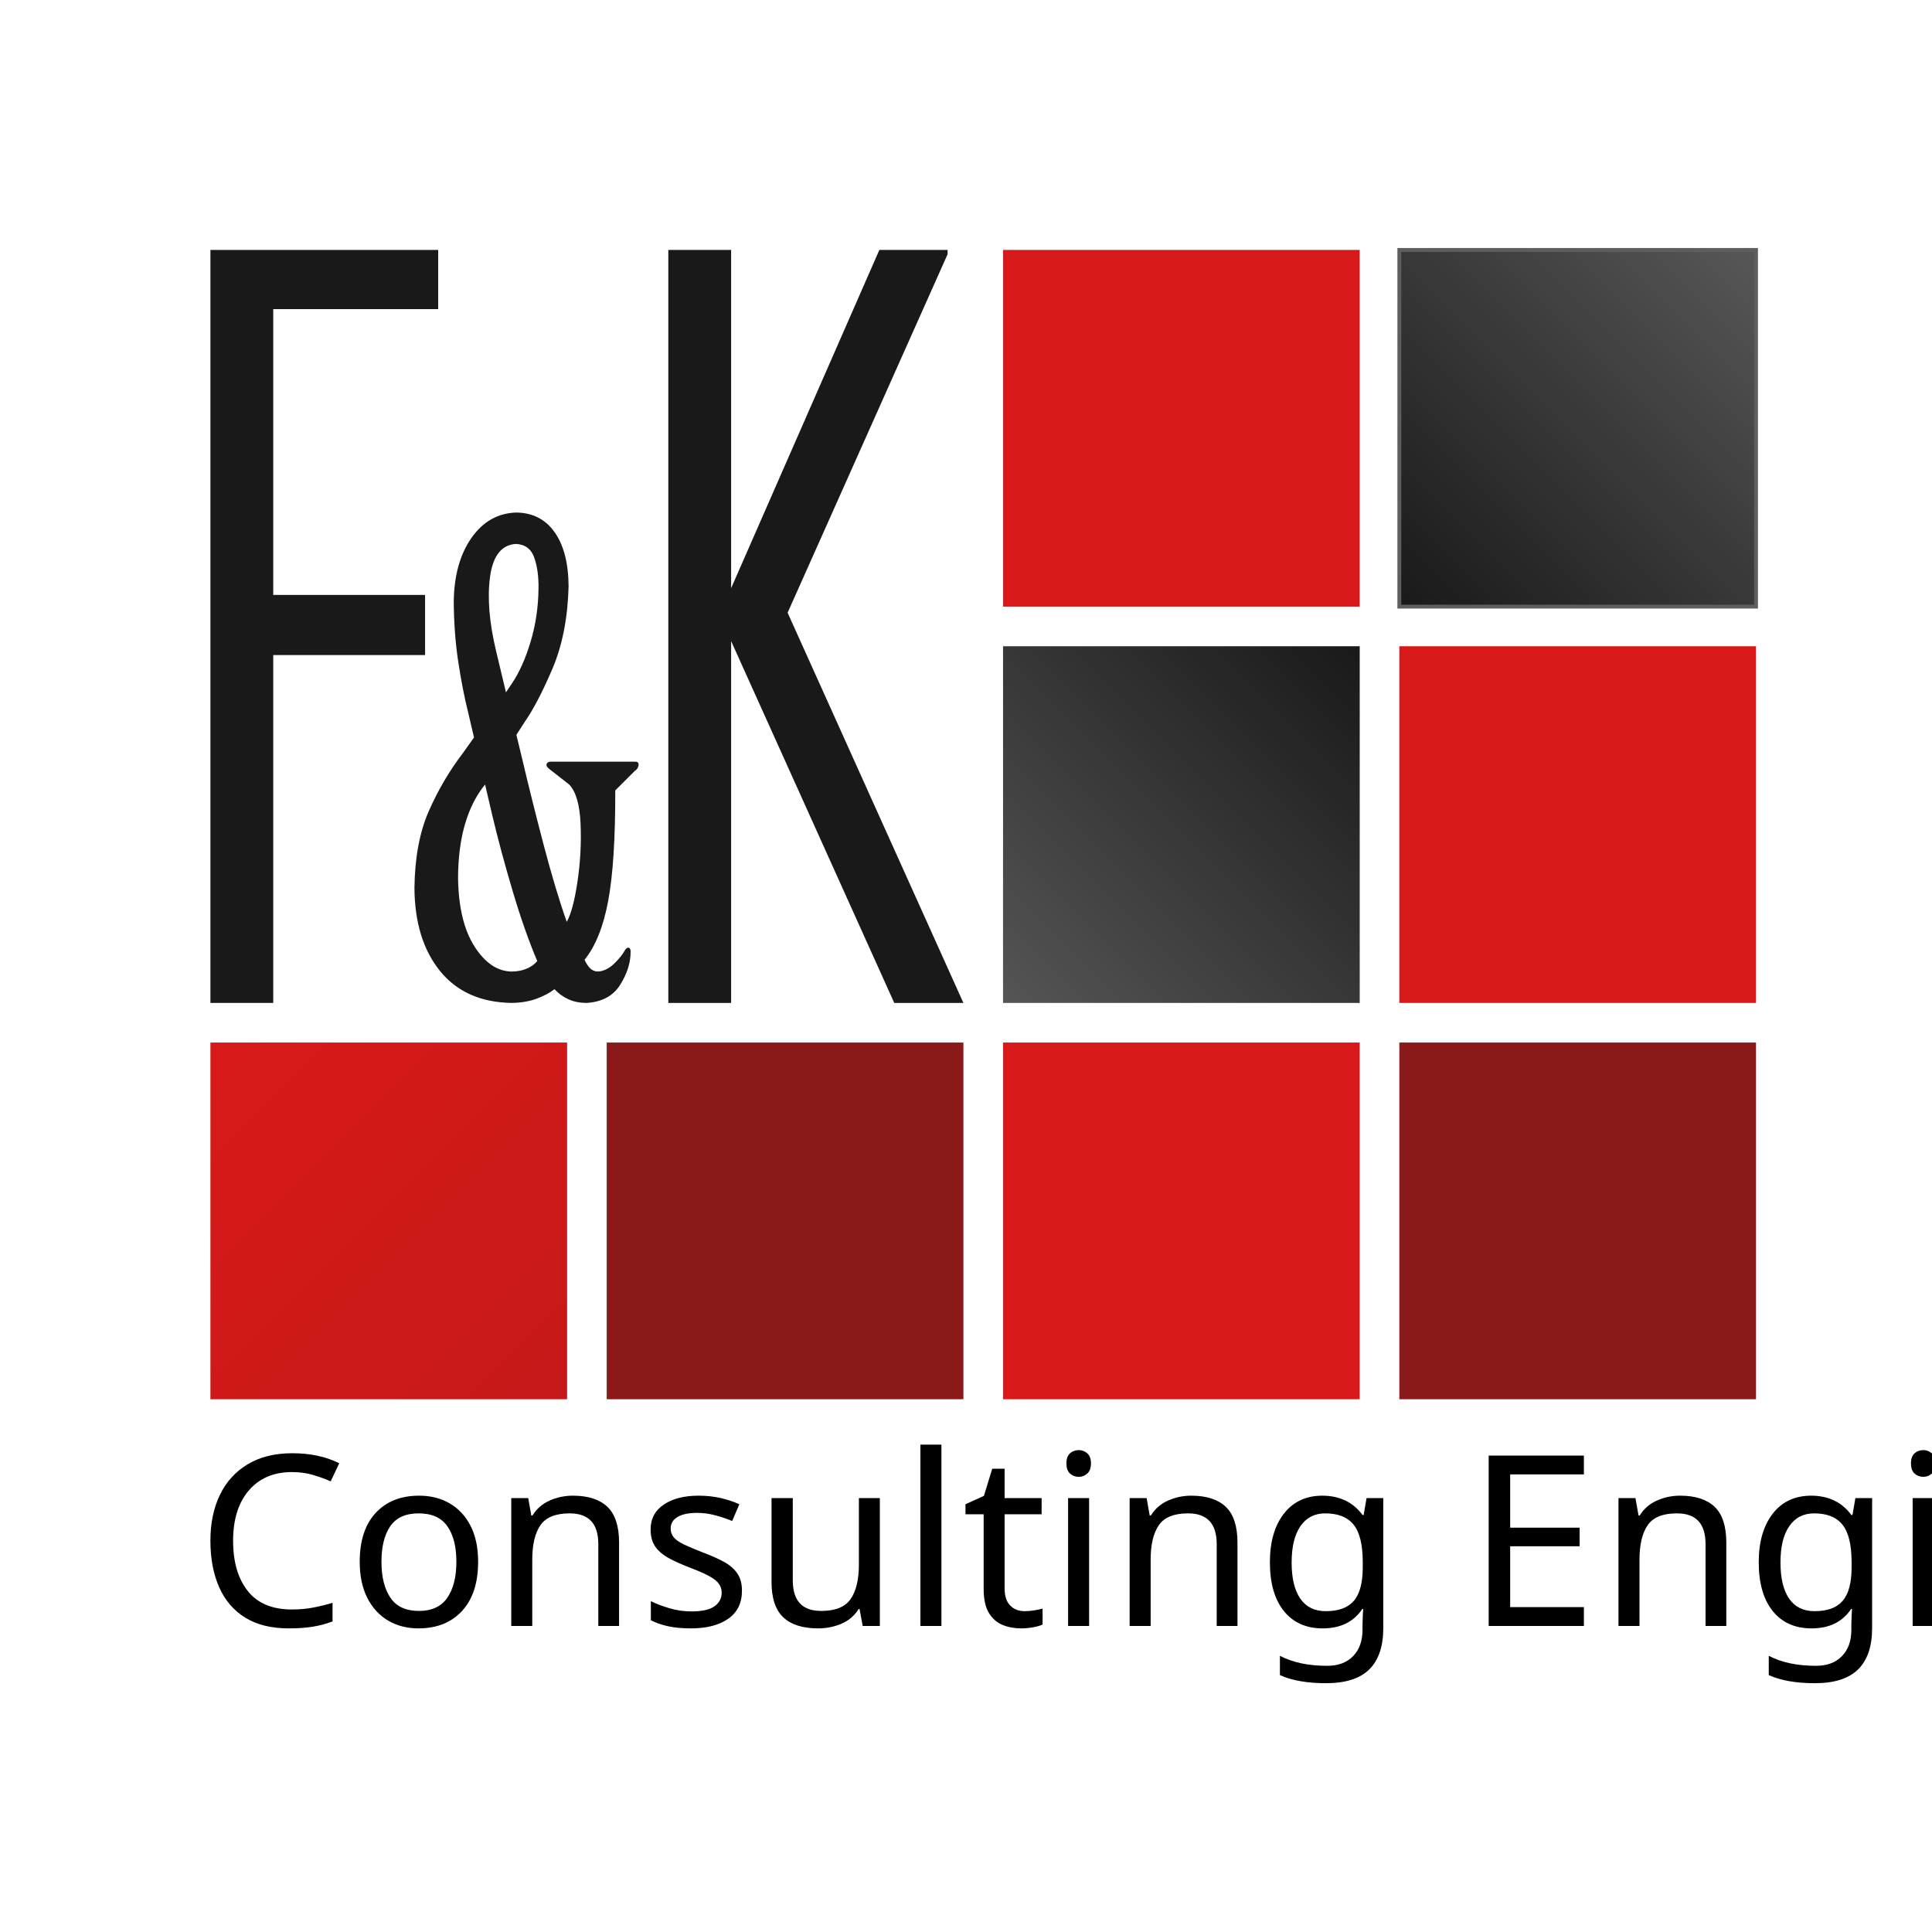
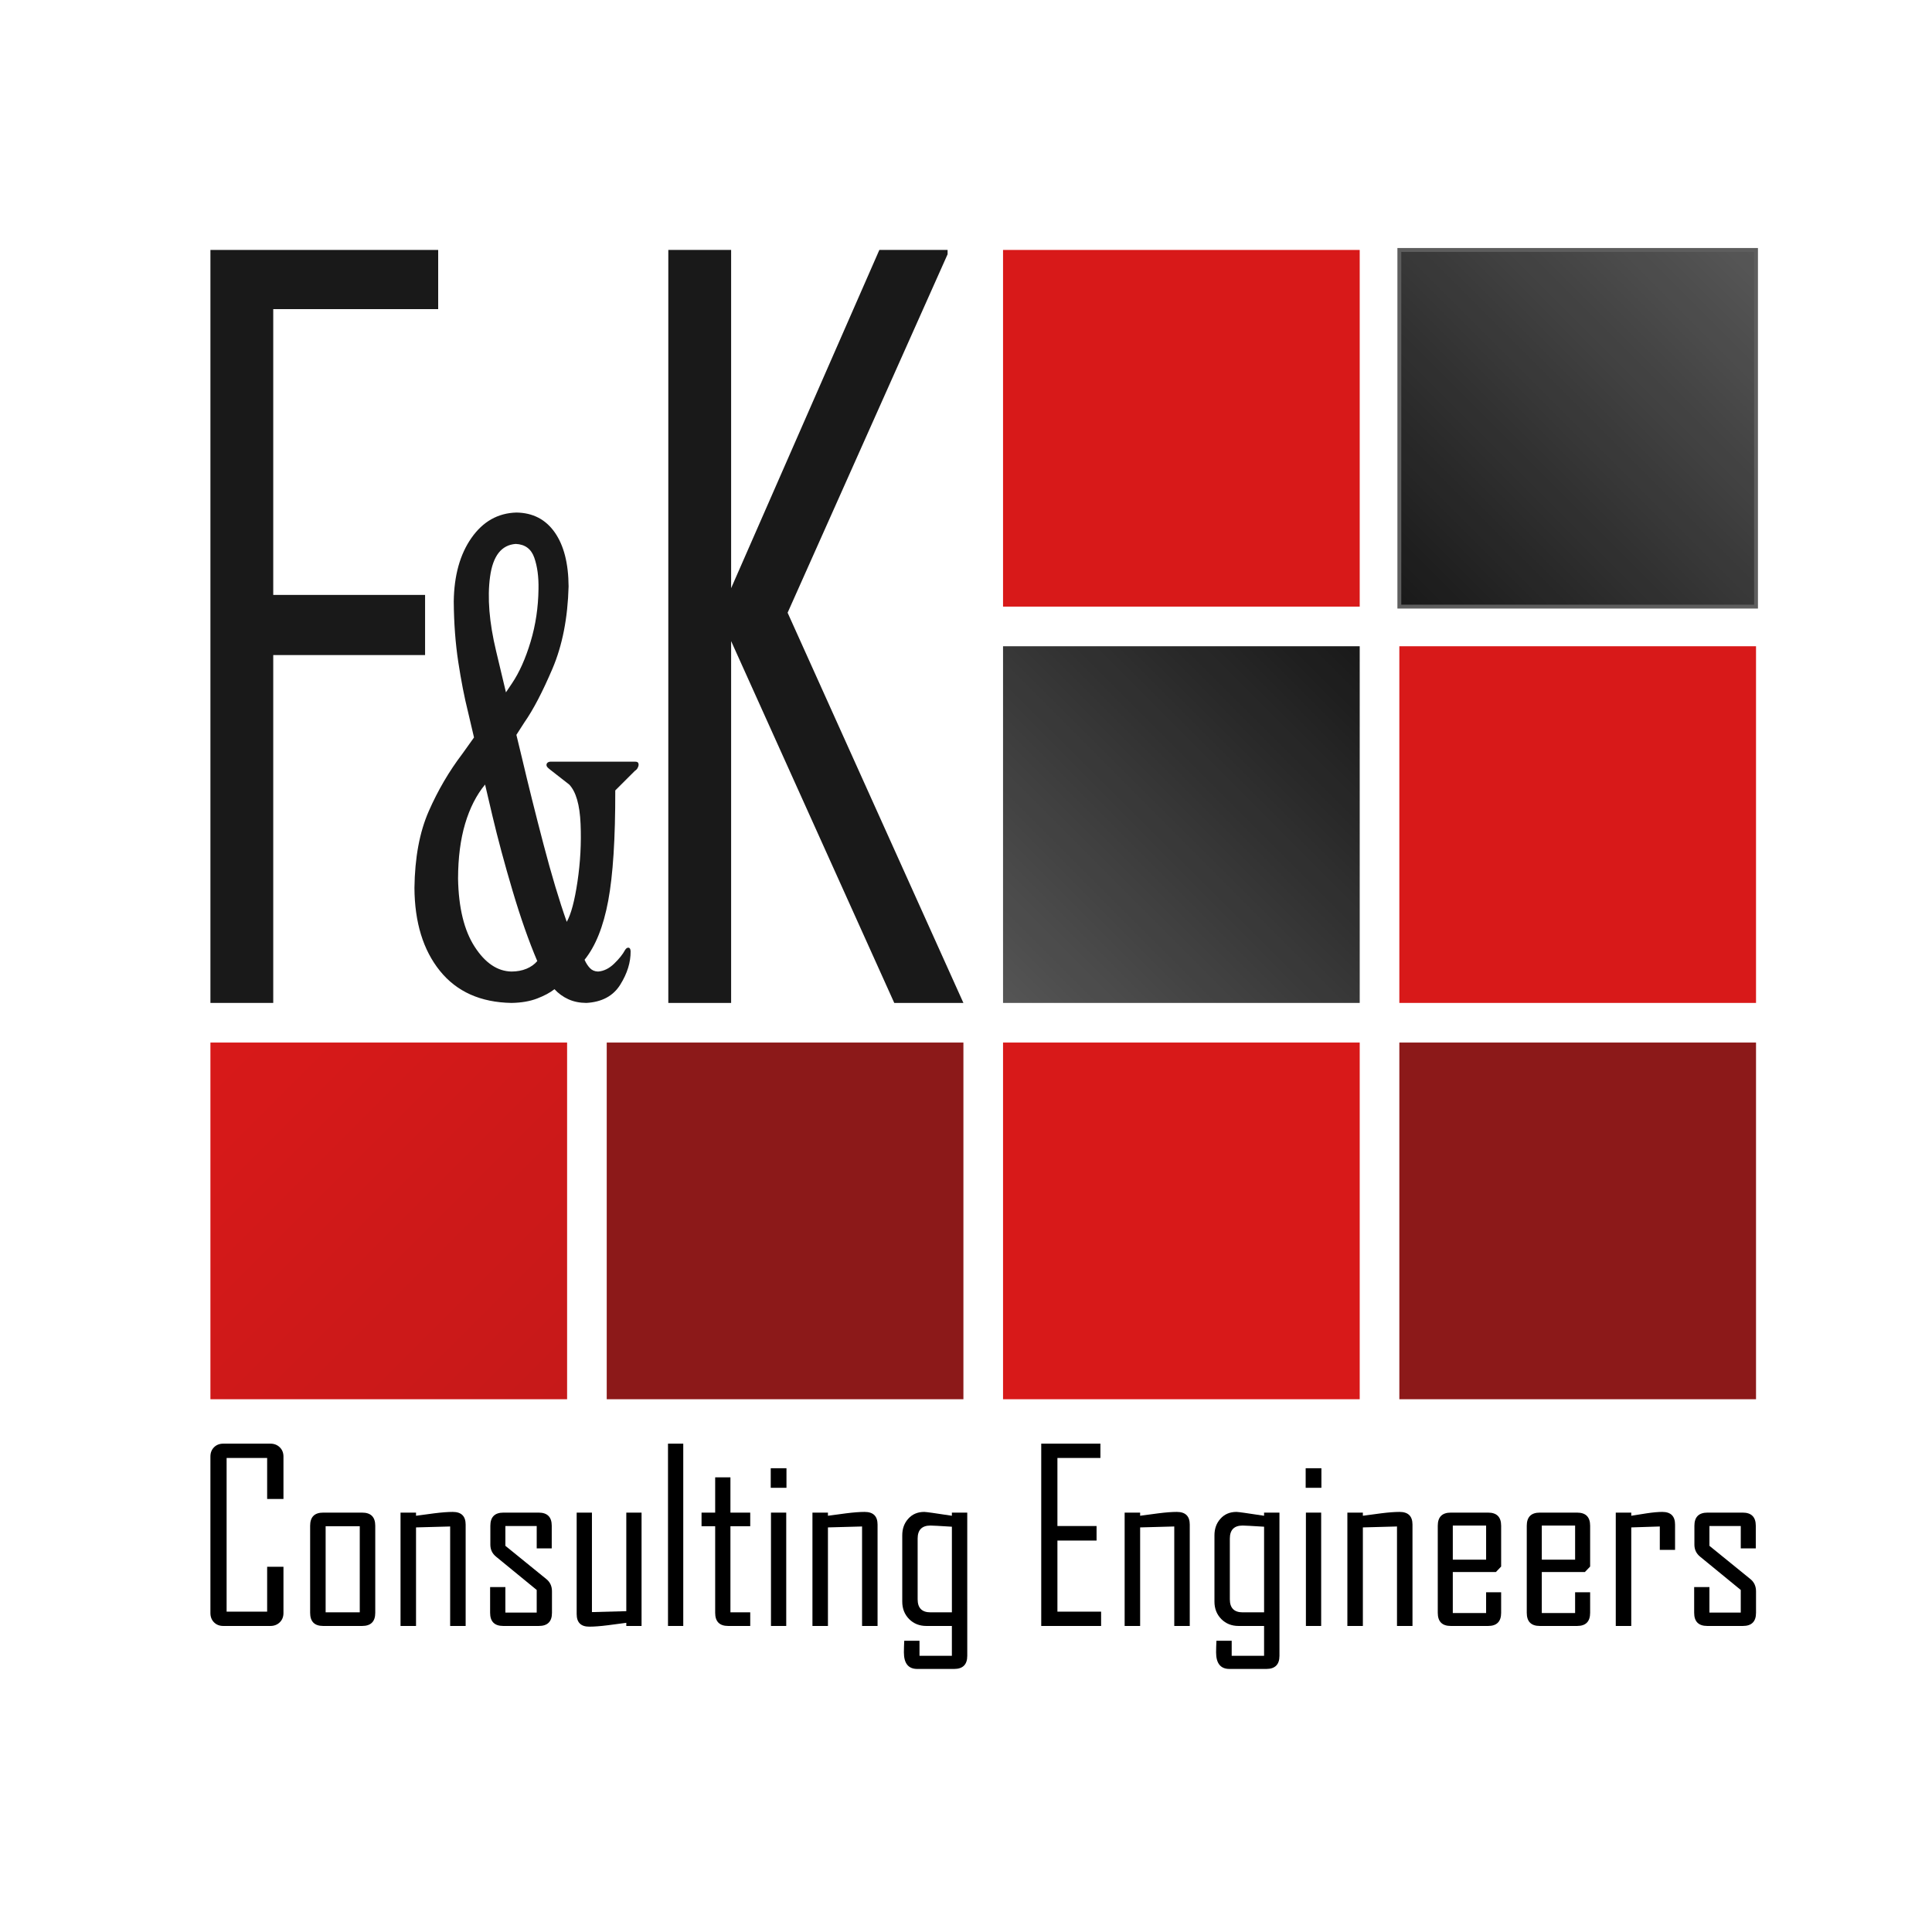
<svg xmlns="http://www.w3.org/2000/svg" xmlns:xlink="http://www.w3.org/1999/xlink" width="500" height="500" id="svg2" version="1.1">
  <defs id="defs4">
    <linearGradient id="linearGradient3703">
      <stop style="stop-color:#d40000;stop-opacity:1;" offset="0" id="stop3705" />
      <stop style="stop-color:#ab0000;stop-opacity:1" offset="1" id="stop3707" />
    </linearGradient>
    <linearGradient id="linearGradient3687">
      <stop style="stop-color:#000000;stop-opacity:1;" offset="0" id="stop3689" />
      <stop style="stop-color:#000000;stop-opacity:0;" offset="1" id="stop3691" />
    </linearGradient>
    <linearGradient id="linearGradient3679">
      <stop style="stop-color:#000000;stop-opacity:1;" offset="0" id="stop3681" />
      <stop style="stop-color:#000000;stop-opacity:0;" offset="1" id="stop3683" />
    </linearGradient>
    <linearGradient id="linearGradient3669">
      <stop style="stop-color:#000000;stop-opacity:1;" offset="0" id="stop3671" />
      <stop style="stop-color:#000000;stop-opacity:0;" offset="1" id="stop3673" />
    </linearGradient>
    <linearGradient xlink:href="#linearGradient3669" id="linearGradient3675" x1="128.784" y1="96.641" x2="120.397" y2="287.344" gradientUnits="userSpaceOnUse" />
    <linearGradient xlink:href="#linearGradient3669" id="linearGradient3677" gradientUnits="userSpaceOnUse" x1="120.21" y1="109.754" x2="120.21" y2="262.606" />
    <linearGradient xlink:href="#linearGradient3679" id="linearGradient3685" x1="526.435" y1="164.342" x2="869.425" y2="-178.648" gradientUnits="userSpaceOnUse" />
    <linearGradient xlink:href="#linearGradient3687" id="linearGradient3693" x1="516.179" y1="174.598" x2="160.746" y2="530.031" gradientUnits="userSpaceOnUse" />
    <linearGradient xlink:href="#linearGradient3703" id="linearGradient3709" x1="218.743" y1="277.163" x2="404.996" y2="463.415" gradientUnits="userSpaceOnUse" />
  </defs>
  <g id="layer1" transform="translate(-164.2857,-7.349989)">
    <g transform="scale(0.9691475,1.031835)" style="font-size:247.147px;font-style:normal;font-variant:normal;font-weight:normal;font-stretch:normal;text-align:start;line-height:125%;writing-mode:lr-tb;text-anchor:start;fill:#000000;fill-opacity:1;stroke:none;font-family:Agency FB;-inkscape-font-specification:Agency FB;opacity:0.9" id="text2818">
      <path d="m 286.528,84.655 -44.047,0 0,71.682 40.547,0 0,15.085 -40.547,0 0,87.249 -16.774,0 0,-188.86 60.821,0 z" style="fill:#000000" id="path3027" />
    </g>
    <g transform="scale(0.9691475,1.031835)" style="font-size:163.996px;font-style:normal;font-variant:normal;font-weight:normal;font-stretch:normal;text-align:start;line-height:125%;writing-mode:lr-tb;text-anchor:start;fill:#000000;fill-opacity:1;stroke:none;font-family:Birch Std;-inkscape-font-specification:Birch Std;opacity:0.9" id="text2822">
      <path d="m 316.595,198.158 c -0.335,0.003 -0.608,0.079 -0.82,0.225 -0.212,0.147 -0.321,0.345 -0.328,0.594 0.007,0.239 0.116,0.458 0.328,0.656 0.212,0.198 0.485,0.417 0.82,0.656 l 4.92,3.608 c 1.808,1.78 2.82,5.072 3.037,9.876 0.217,4.804 -0.059,9.627 -0.826,14.468 -0.767,4.841 -1.723,8.206 -2.867,10.095 -2.016,-5.354 -4.093,-11.866 -6.232,-19.536 -2.139,-7.67 -4.052,-14.879 -5.74,-21.627 l -1.476,-5.74 2.132,-3.116 c 2.357,-3.164 4.858,-7.66 7.503,-13.488 2.644,-5.829 4.079,-12.703 4.305,-20.622 -0.038,-5.794 -1.274,-10.318 -3.71,-13.57 -2.436,-3.252 -5.846,-4.906 -10.229,-4.961 -4.93,0.13 -8.927,2.248 -11.992,6.355 -3.065,4.107 -4.643,9.423 -4.735,15.948 0.044,5.443 0.448,10.506 1.209,15.19 0.762,4.684 1.616,8.804 2.562,12.361 l 1.64,6.56 -3.116,4.1 c -3.546,4.383 -6.539,9.187 -8.979,14.411 -2.439,5.224 -3.71,11.627 -3.813,19.208 0.055,8.664 2.323,15.607 6.806,20.827 4.482,5.22 10.851,7.899 19.105,8.036 2.631,-0.041 4.913,-0.41 6.847,-1.107 1.934,-0.697 3.478,-1.476 4.633,-2.337 1.062,1.076 2.299,1.917 3.71,2.521 1.411,0.605 3.017,0.912 4.817,0.922 4.151,-0.222 7.164,-1.746 9.04,-4.571 1.876,-2.825 2.798,-5.62 2.767,-8.384 -0.031,-0.567 -0.215,-0.868 -0.553,-0.902 -0.338,-0.034 -0.646,0.157 -0.922,0.574 -0.618,1.086 -1.596,2.234 -2.931,3.444 -1.336,1.209 -2.764,1.865 -4.284,1.968 -0.888,-0.021 -1.613,-0.307 -2.173,-0.861 -0.56,-0.553 -1.039,-1.25 -1.435,-2.091 2.925,-3.399 5.029,-8.326 6.314,-14.78 1.285,-6.454 1.913,-15.685 1.886,-27.694 l 5.248,-4.92 c 0.328,-0.184 0.574,-0.43 0.738,-0.738 0.164,-0.307 0.246,-0.553 0.246,-0.738 -6e-5,-0.321 -0.082,-0.54 -0.246,-0.656 -0.164,-0.116 -0.41,-0.171 -0.738,-0.164 z m -15.579,13.611 c 1.442,5.73 3.232,11.982 5.371,18.757 2.139,6.775 4.339,12.658 6.601,17.65 -0.748,0.827 -1.712,1.469 -2.89,1.927 -1.179,0.458 -2.511,0.69 -3.997,0.697 -3.751,-0.068 -7.031,-2.146 -9.84,-6.232 -2.808,-4.086 -4.284,-9.771 -4.428,-17.055 0.014,-5.248 0.642,-9.84 1.886,-13.775 1.244,-3.936 3.02,-7.216 5.33,-9.84 z m 3.608,-30.995 -2.624,-10.332 c -1.842,-7.219 -2.381,-13.444 -1.619,-18.675 0.762,-5.231 3.051,-7.971 6.867,-8.22 2.477,0.103 4.124,1.251 4.94,3.444 0.817,2.194 1.192,4.817 1.127,7.872 -0.058,4.602 -0.762,9.009 -2.111,13.222 -1.35,4.213 -2.996,7.677 -4.94,10.393 z" style="fill:#000000;font-family:Birch Std;-inkscape-font-specification:Birch Std" id="path3030" />
    </g>
    <g transform="scale(0.9691475,1.031835)" style="font-size:247.147px;font-style:normal;font-variant:normal;font-weight:normal;font-stretch:normal;text-align:start;line-height:125%;writing-mode:lr-tb;text-anchor:start;fill:#000000;fill-opacity:1;stroke:none;font-family:Agency FB;-inkscape-font-specification:Agency FB;opacity:0.9" id="text2830">
      <path d="m 426.782,258.671 -18.464,0 -43.564,-90.749 0,90.749 -16.774,0 0,-188.86 16.774,0 0,84.836 39.582,-84.836 18.222,0 0,1.086 -42.72,89.904 z" style="fill:#000000" id="path3024" />
    </g>
    <rect y="277.163" x="218.743" height="92.308" width="92.308" id="rect2834" style="fill:url(#linearGradient3709);fill-opacity:1;stroke:none;opacity:0.9" />
    <rect style="fill:#800000;fill-opacity:1;stroke:none;opacity:0.9" id="rect2840" width="92.308" height="92.308" x="321.307" y="277.163" />
    <rect y="277.163" x="423.871" height="92.308" width="92.308" id="rect2842" style="fill:#d40000;fill-opacity:1;stroke:none;opacity:0.9" />
    <rect style="fill:#800000;fill-opacity:1;stroke:none;opacity:0.9" id="rect2844" width="92.308" height="92.308" x="526.435" y="277.163" />
    <rect style="fill:url(#linearGradient3693);fill-opacity:1;stroke:none;opacity:0.9" id="rect2846" width="92.308" height="92.308" x="423.871" y="174.598" />
    <rect y="174.598" x="526.435" height="92.308" width="92.308" id="rect2848" style="fill:#d40000;fill-opacity:1;stroke:none;opacity:0.9" />
    <rect y="72.034" x="423.871" height="92.308" width="92.308" id="rect2850" style="fill:#d40000;fill-opacity:1;stroke:none;opacity:0.9" />
    <rect style="fill:url(#linearGradient3685);fill-opacity:1;stroke:#4d4d4d;opacity:0.9" id="rect2852" width="92.308" height="92.308" x="526.435" y="72.034" />
-     <text xml:space="preserve" style="font-style:normal;font-weight:normal;line-height:0%;font-family:'Bitstream Vera Sans';fill:#000000;fill-opacity:1;stroke:none" x="214.974" y="428.147" id="text2862">
-       <tspan id="tspan2864" x="214.974" y="428.147" style="font-style:normal;font-variant:normal;font-weight:normal;font-stretch:normal;font-size:61.743px;line-height:125%;font-family:'Agency FB';-inkscape-font-specification:'Agency FB';text-align:start;writing-mode:lr-tb;text-anchor:start">Consulting Engineers</tspan>
-     </text>
+     <g aria-label="Consulting Engineers" style="font-style:normal;font-weight:normal;line-height:0%;font-family:'Bitstream Vera Sans';fill:#000000;fill-opacity:1;stroke:none" id="text2862">
+       <path d="m 237.645,424.801 q 0,1.477 -0.965,2.412 -0.965,0.935 -2.442,0.935 h -12.15 q -1.477,0 -2.412,-0.935 -0.935,-0.935 -0.935,-2.412 v -40.488 q 0,-1.477 0.935,-2.412 0.935,-0.935 2.412,-0.935 h 12.15 q 1.477,0 2.442,0.935 0.965,0.935 0.965,2.412 v 10.974 h -4.221 v -10.612 h -10.491 v 39.765 h 10.491 v -11.607 h 4.221 z" style="font-style:normal;font-variant:normal;font-weight:normal;font-stretch:normal;font-size:61.743px;line-height:125%;font-family:'Agency FB';-inkscape-font-specification:'Agency FB';text-align:start;writing-mode:lr-tb;text-anchor:start" id="path846" />
+       <path d="m 261.402,424.74 q 0,3.407 -3.407,3.407 h -10.069 q -3.377,0 -3.377,-3.407 v -22.52 q 0,-3.407 3.377,-3.407 h 10.069 q 3.407,0 3.407,3.407 z m -4.01,-0.121 v -22.279 h -8.833 v 22.279 z" style="font-style:normal;font-variant:normal;font-weight:normal;font-stretch:normal;font-size:61.743px;line-height:125%;font-family:'Agency FB';-inkscape-font-specification:'Agency FB';text-align:start;writing-mode:lr-tb;text-anchor:start" id="path848" />
+       <path d="m 284.796,428.147 h -4.01 v -25.746 l -8.833,0.241 v 25.505 h -4.01 v -29.334 h 4.01 v 0.814 q 2.352,-0.301 4.733,-0.633 2.894,-0.362 4.763,-0.362 3.346,0 3.346,3.286 z" style="font-style:normal;font-variant:normal;font-weight:normal;font-stretch:normal;font-size:61.743px;line-height:125%;font-family:'Agency FB';-inkscape-font-specification:'Agency FB';text-align:start;writing-mode:lr-tb;text-anchor:start" id="path850" />
+       <path d="m 307.136,424.74 q 0,3.407 -3.407,3.407 h -9.195 q -3.407,0 -3.407,-3.407 v -6.663 h 3.949 v 6.602 h 8.11 v -5.849 l -10.491,-8.592 q -1.507,-1.206 -1.507,-3.135 v -4.884 q 0,-3.407 3.407,-3.407 h 9.074 q 3.407,0 3.407,3.407 v 5.849 h -3.889 v -5.788 h -8.11 v 5.125 l 10.582,8.592 q 1.477,1.176 1.477,3.196 z" style="font-style:normal;font-variant:normal;font-weight:normal;font-stretch:normal;font-size:61.743px;line-height:125%;font-family:'Agency FB';-inkscape-font-specification:'Agency FB';text-align:start;writing-mode:lr-tb;text-anchor:start" id="path852" />
+       <path d="m 330.32,428.147 h -3.949 v -0.814 q -2.412,0.332 -4.793,0.633 -2.894,0.362 -4.793,0.362 -3.256,0 -3.256,-3.256 v -26.259 h 3.949 v 25.746 l 8.894,-0.241 v -25.505 h 3.949 z" style="font-style:normal;font-variant:normal;font-weight:normal;font-stretch:normal;font-size:61.743px;line-height:125%;font-family:'Agency FB';-inkscape-font-specification:'Agency FB';text-align:start;writing-mode:lr-tb;text-anchor:start" id="path854" />
+       <path d="m 341.112,428.147 h -3.949 v -47.181 h 3.949 z" style="font-style:normal;font-variant:normal;font-weight:normal;font-stretch:normal;font-size:61.743px;line-height:125%;font-family:'Agency FB';-inkscape-font-specification:'Agency FB';text-align:start;writing-mode:lr-tb;text-anchor:start" id="path856" />
+       <path d="m 358.447,428.147 h -5.698 q -3.377,0 -3.377,-3.407 v -22.4 h -3.527 v -3.527 h 3.527 v -9.135 h 3.949 v 9.135 h 5.125 v 3.527 h -5.125 v 22.279 h 5.125 z" style="font-style:normal;font-variant:normal;font-weight:normal;font-stretch:normal;font-size:61.743px;line-height:125%;font-family:'Agency FB';-inkscape-font-specification:'Agency FB';text-align:start;writing-mode:lr-tb;text-anchor:start" id="path858" />
+       <path d="m 367.823,392.392 h -4.07 v -5.065 h 4.07 z m -0.06,35.755 h -3.949 v -29.334 h 3.949 z" style="font-style:normal;font-variant:normal;font-weight:normal;font-stretch:normal;font-size:61.743px;line-height:125%;font-family:'Agency FB';-inkscape-font-specification:'Agency FB';text-align:start;writing-mode:lr-tb;text-anchor:start" id="path860" />
+       <path d="m 391.399,428.147 h -4.01 v -25.746 l -8.833,0.241 v 25.505 h -4.01 v -29.334 h 4.01 v 0.814 q 2.352,-0.301 4.733,-0.633 2.894,-0.362 4.763,-0.362 3.346,0 3.346,3.286 z" style="font-style:normal;font-variant:normal;font-weight:normal;font-stretch:normal;font-size:61.743px;line-height:125%;font-family:'Agency FB';-inkscape-font-specification:'Agency FB';text-align:start;writing-mode:lr-tb;text-anchor:start" id="path862" />
+       <path d="m 414.613,435.865 q 0,3.407 -3.407,3.407 h -9.527 q -3.467,0 -3.467,-4.311 0,-0.513 0.03,-1.538 0.06,-0.995 0.06,-1.447 h 3.949 v 3.889 h 8.381 v -7.718 h -6.602 q -2.683,0 -4.462,-1.779 -1.779,-1.809 -1.779,-4.522 v -17.154 q 0,-2.593 1.568,-4.311 1.568,-1.749 4.13,-1.749 0.693,0 7.145,0.995 v -0.814 h 3.979 z m -3.979,-11.245 v -22.159 q -4.763,-0.301 -5.547,-0.301 -3.316,0 -3.316,3.377 v 15.707 q 0,3.377 3.316,3.377 z" style="font-style:normal;font-variant:normal;font-weight:normal;font-stretch:normal;font-size:61.743px;line-height:125%;font-family:'Agency FB';-inkscape-font-specification:'Agency FB';text-align:start;writing-mode:lr-tb;text-anchor:start" id="path864" />
+       <path d="M 449.252,428.147 H 433.756 v -47.181 h 15.315 v 3.708 h -11.125 v 17.606 h 10.13 v 3.768 h -10.13 v 18.39 h 11.305 z" style="font-style:normal;font-variant:normal;font-weight:normal;font-stretch:normal;font-size:61.743px;line-height:125%;font-family:'Agency FB';-inkscape-font-specification:'Agency FB';text-align:start;writing-mode:lr-tb;text-anchor:start" id="path866" />
+       <path d="m 472.195,428.147 h -4.01 v -25.746 l -8.833,0.241 v 25.505 h -4.01 v -29.334 h 4.01 v 0.814 q 2.352,-0.301 4.733,-0.633 2.894,-0.362 4.763,-0.362 3.346,0 3.346,3.286 z" style="font-style:normal;font-variant:normal;font-weight:normal;font-stretch:normal;font-size:61.743px;line-height:125%;font-family:'Agency FB';-inkscape-font-specification:'Agency FB';text-align:start;writing-mode:lr-tb;text-anchor:start" id="path868" />
+       <path d="m 495.409,435.865 q 0,3.407 -3.407,3.407 h -9.527 q -3.467,0 -3.467,-4.311 0,-0.513 0.03,-1.538 0.06,-0.995 0.06,-1.447 h 3.949 v 3.889 h 8.381 v -7.718 h -6.602 q -2.683,0 -4.462,-1.779 -1.779,-1.809 -1.779,-4.522 v -17.154 q 0,-2.593 1.568,-4.311 1.568,-1.749 4.13,-1.749 0.693,0 7.145,0.995 v -0.814 h 3.979 z m -3.979,-11.245 v -22.159 q -4.763,-0.301 -5.547,-0.301 -3.316,0 -3.316,3.377 v 15.707 q 0,3.377 3.316,3.377 z" style="font-style:normal;font-variant:normal;font-weight:normal;font-stretch:normal;font-size:61.743px;line-height:125%;font-family:'Agency FB';-inkscape-font-specification:'Agency FB';text-align:start;writing-mode:lr-tb;text-anchor:start" id="path870" />
+       <path d="m 506.262,392.392 h -4.07 v -5.065 h 4.07 z m -0.06,35.755 h -3.949 v -29.334 h 3.949 z" style="font-style:normal;font-variant:normal;font-weight:normal;font-stretch:normal;font-size:61.743px;line-height:125%;font-family:'Agency FB';-inkscape-font-specification:'Agency FB';text-align:start;writing-mode:lr-tb;text-anchor:start" id="path872" />
+       <path d="m 529.837,428.147 h -4.01 v -25.746 l -8.833,0.241 v 25.505 h -4.01 v -29.334 h 4.01 v 0.814 q 2.352,-0.301 4.733,-0.633 2.894,-0.362 4.763,-0.362 3.346,0 3.346,3.286 z" style="font-style:normal;font-variant:normal;font-weight:normal;font-stretch:normal;font-size:61.743px;line-height:125%;font-family:'Agency FB';-inkscape-font-specification:'Agency FB';text-align:start;writing-mode:lr-tb;text-anchor:start" id="path874" />
+       <path d="m 552.78,424.74 q 0,3.407 -3.377,3.407 h -9.647 q -3.377,0 -3.377,-3.407 v -22.52 q 0,-3.407 3.377,-3.407 h 9.647 q 3.377,0 3.377,3.407 v 10.552 l -1.357,1.417 H 540.268 v 10.612 h 8.622 v -5.366 h 3.889 z m -3.889,-13.747 v -8.833 h -8.622 v 8.833 z" style="font-style:normal;font-variant:normal;font-weight:normal;font-stretch:normal;font-size:61.743px;line-height:125%;font-family:'Agency FB';-inkscape-font-specification:'Agency FB';text-align:start;writing-mode:lr-tb;text-anchor:start" id="path876" />
+       <path d="m 575.812,424.74 q 0,3.407 -3.377,3.407 h -9.647 q -3.377,0 -3.377,-3.407 v -22.52 q 0,-3.407 3.377,-3.407 h 9.647 q 3.377,0 3.377,3.407 v 10.552 l -1.357,1.417 h -11.155 v 10.612 h 8.622 v -5.366 h 3.889 z m -3.889,-13.747 v -8.833 h -8.622 v 8.833 z" style="font-style:normal;font-variant:normal;font-weight:normal;font-stretch:normal;font-size:61.743px;line-height:125%;font-family:'Agency FB';-inkscape-font-specification:'Agency FB';text-align:start;writing-mode:lr-tb;text-anchor:start" id="path878" />
+       <path d="m 597.79,408.461 h -3.949 v -6.06 l -7.386,0.241 v 25.505 h -4.01 v -29.334 h 4.01 v 0.814 q 1.99,-0.301 4.01,-0.633 2.412,-0.362 4.01,-0.362 3.316,0 3.316,3.286 z" style="font-style:normal;font-variant:normal;font-weight:normal;font-stretch:normal;font-size:61.743px;line-height:125%;font-family:'Agency FB';-inkscape-font-specification:'Agency FB';text-align:start;writing-mode:lr-tb;text-anchor:start" id="path880" />
+       <path d="m 618.743,424.74 q 0,3.407 -3.407,3.407 h -9.195 q -3.407,0 -3.407,-3.407 v -6.663 h 3.949 v 6.602 h 8.11 v -5.849 l -10.491,-8.592 q -1.507,-1.206 -1.507,-3.135 v -4.884 q 0,-3.407 3.407,-3.407 h 9.074 q 3.407,0 3.407,3.407 v 5.849 h -3.889 v -5.788 h -8.11 v 5.125 l 10.582,8.592 q 1.477,1.176 1.477,3.196 z" style="font-style:normal;font-variant:normal;font-weight:normal;font-stretch:normal;font-size:61.743px;line-height:125%;font-family:'Agency FB';-inkscape-font-specification:'Agency FB';text-align:start;writing-mode:lr-tb;text-anchor:start" id="path882" />
+     </g>
  </g>
</svg>
